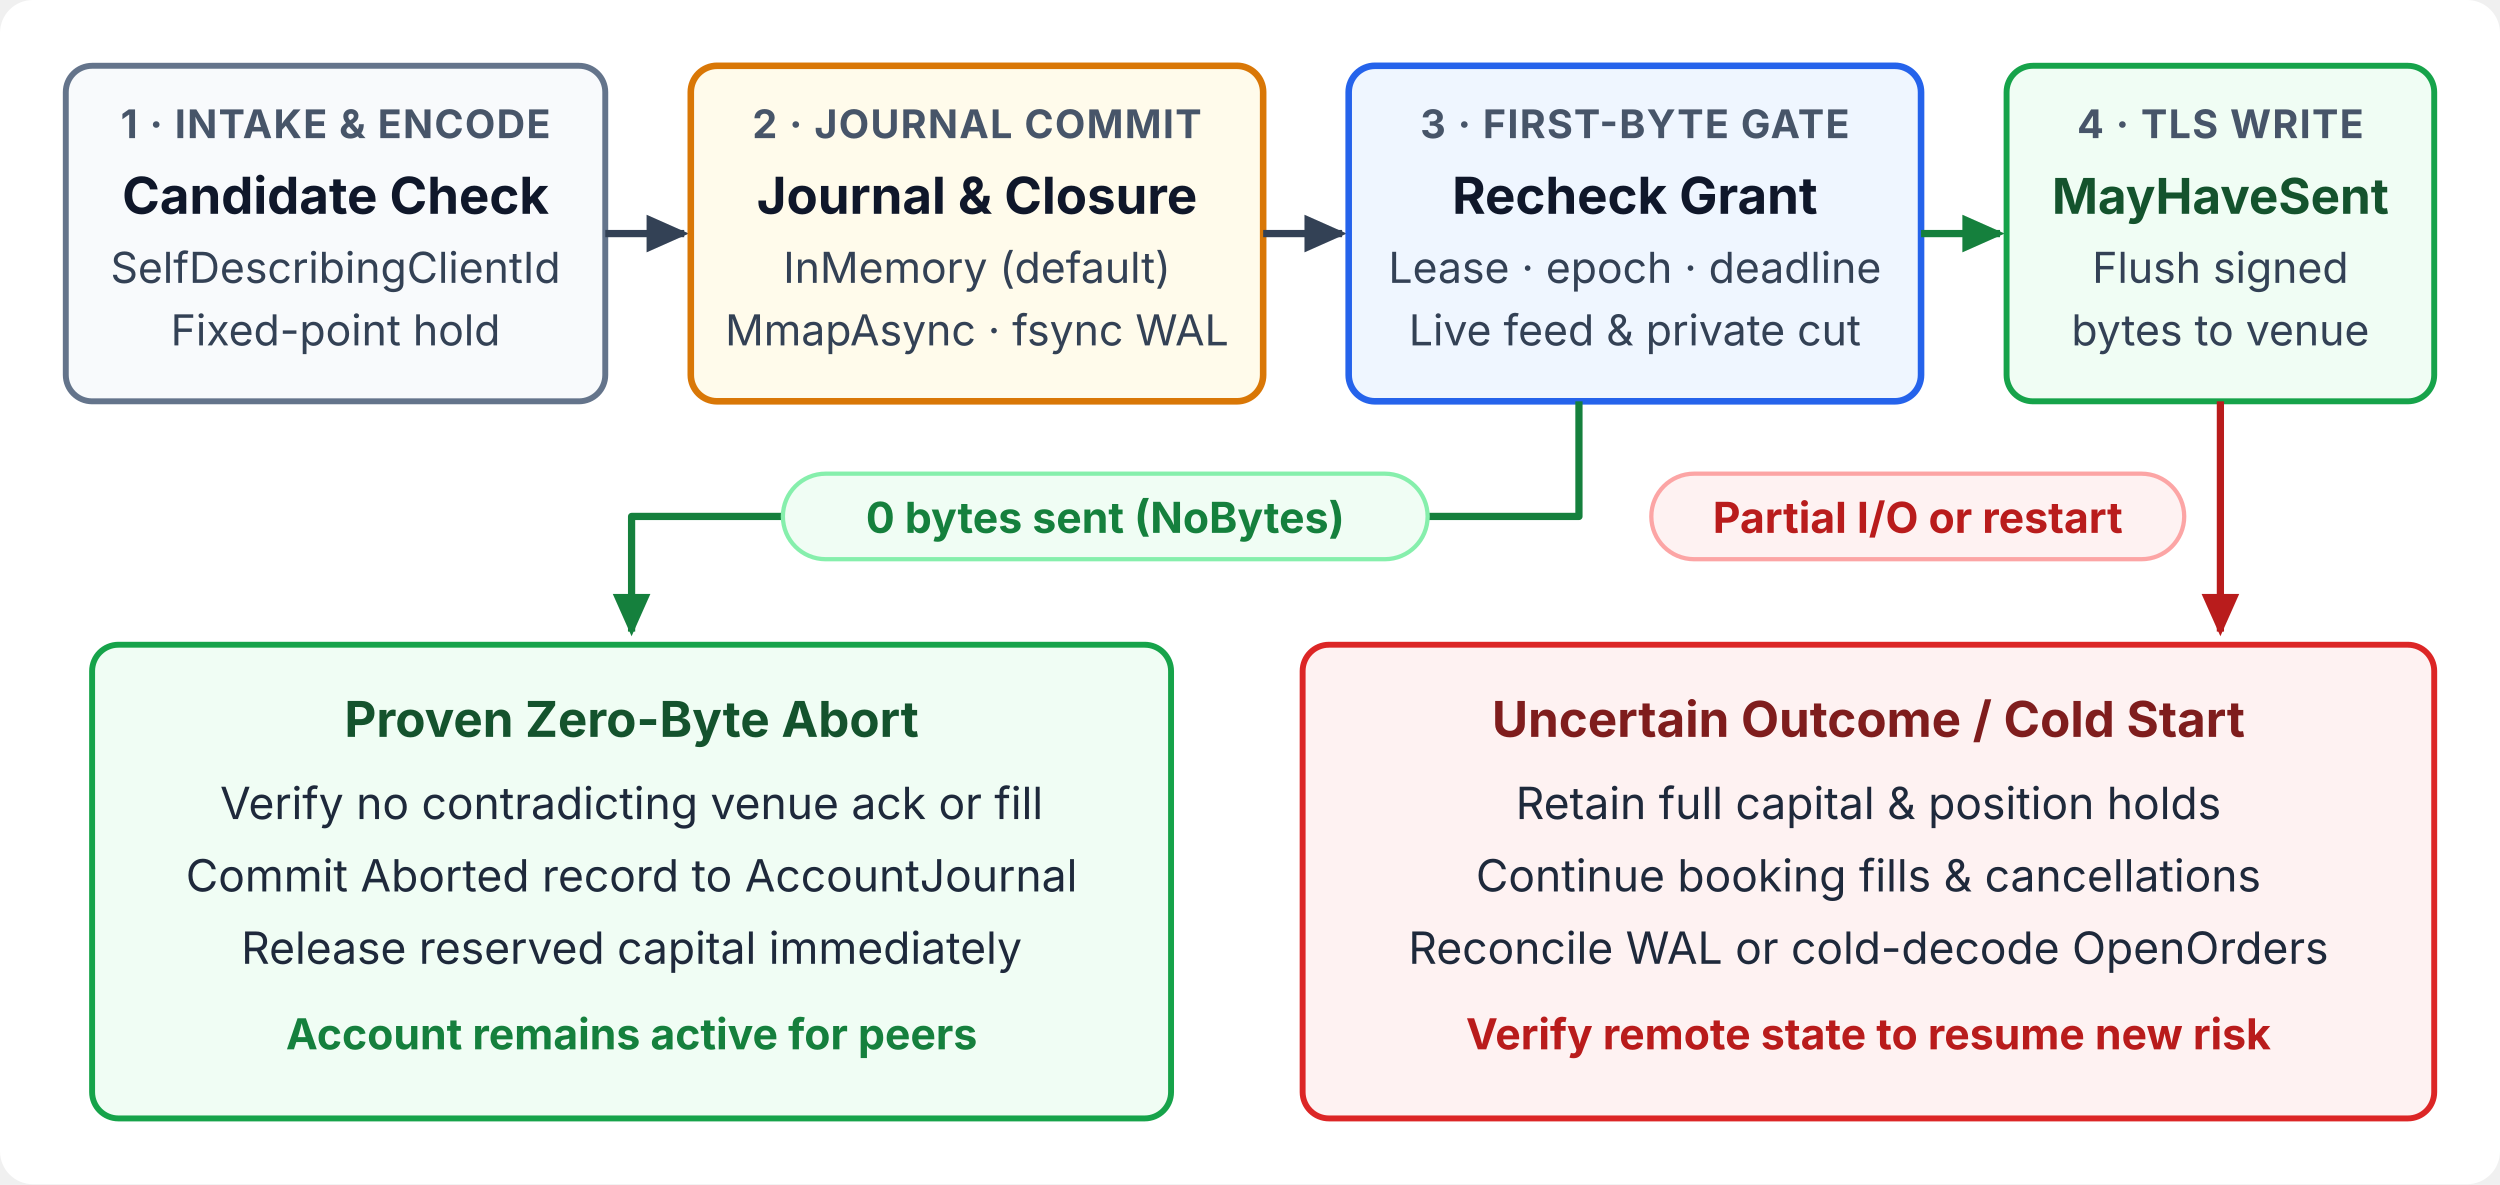
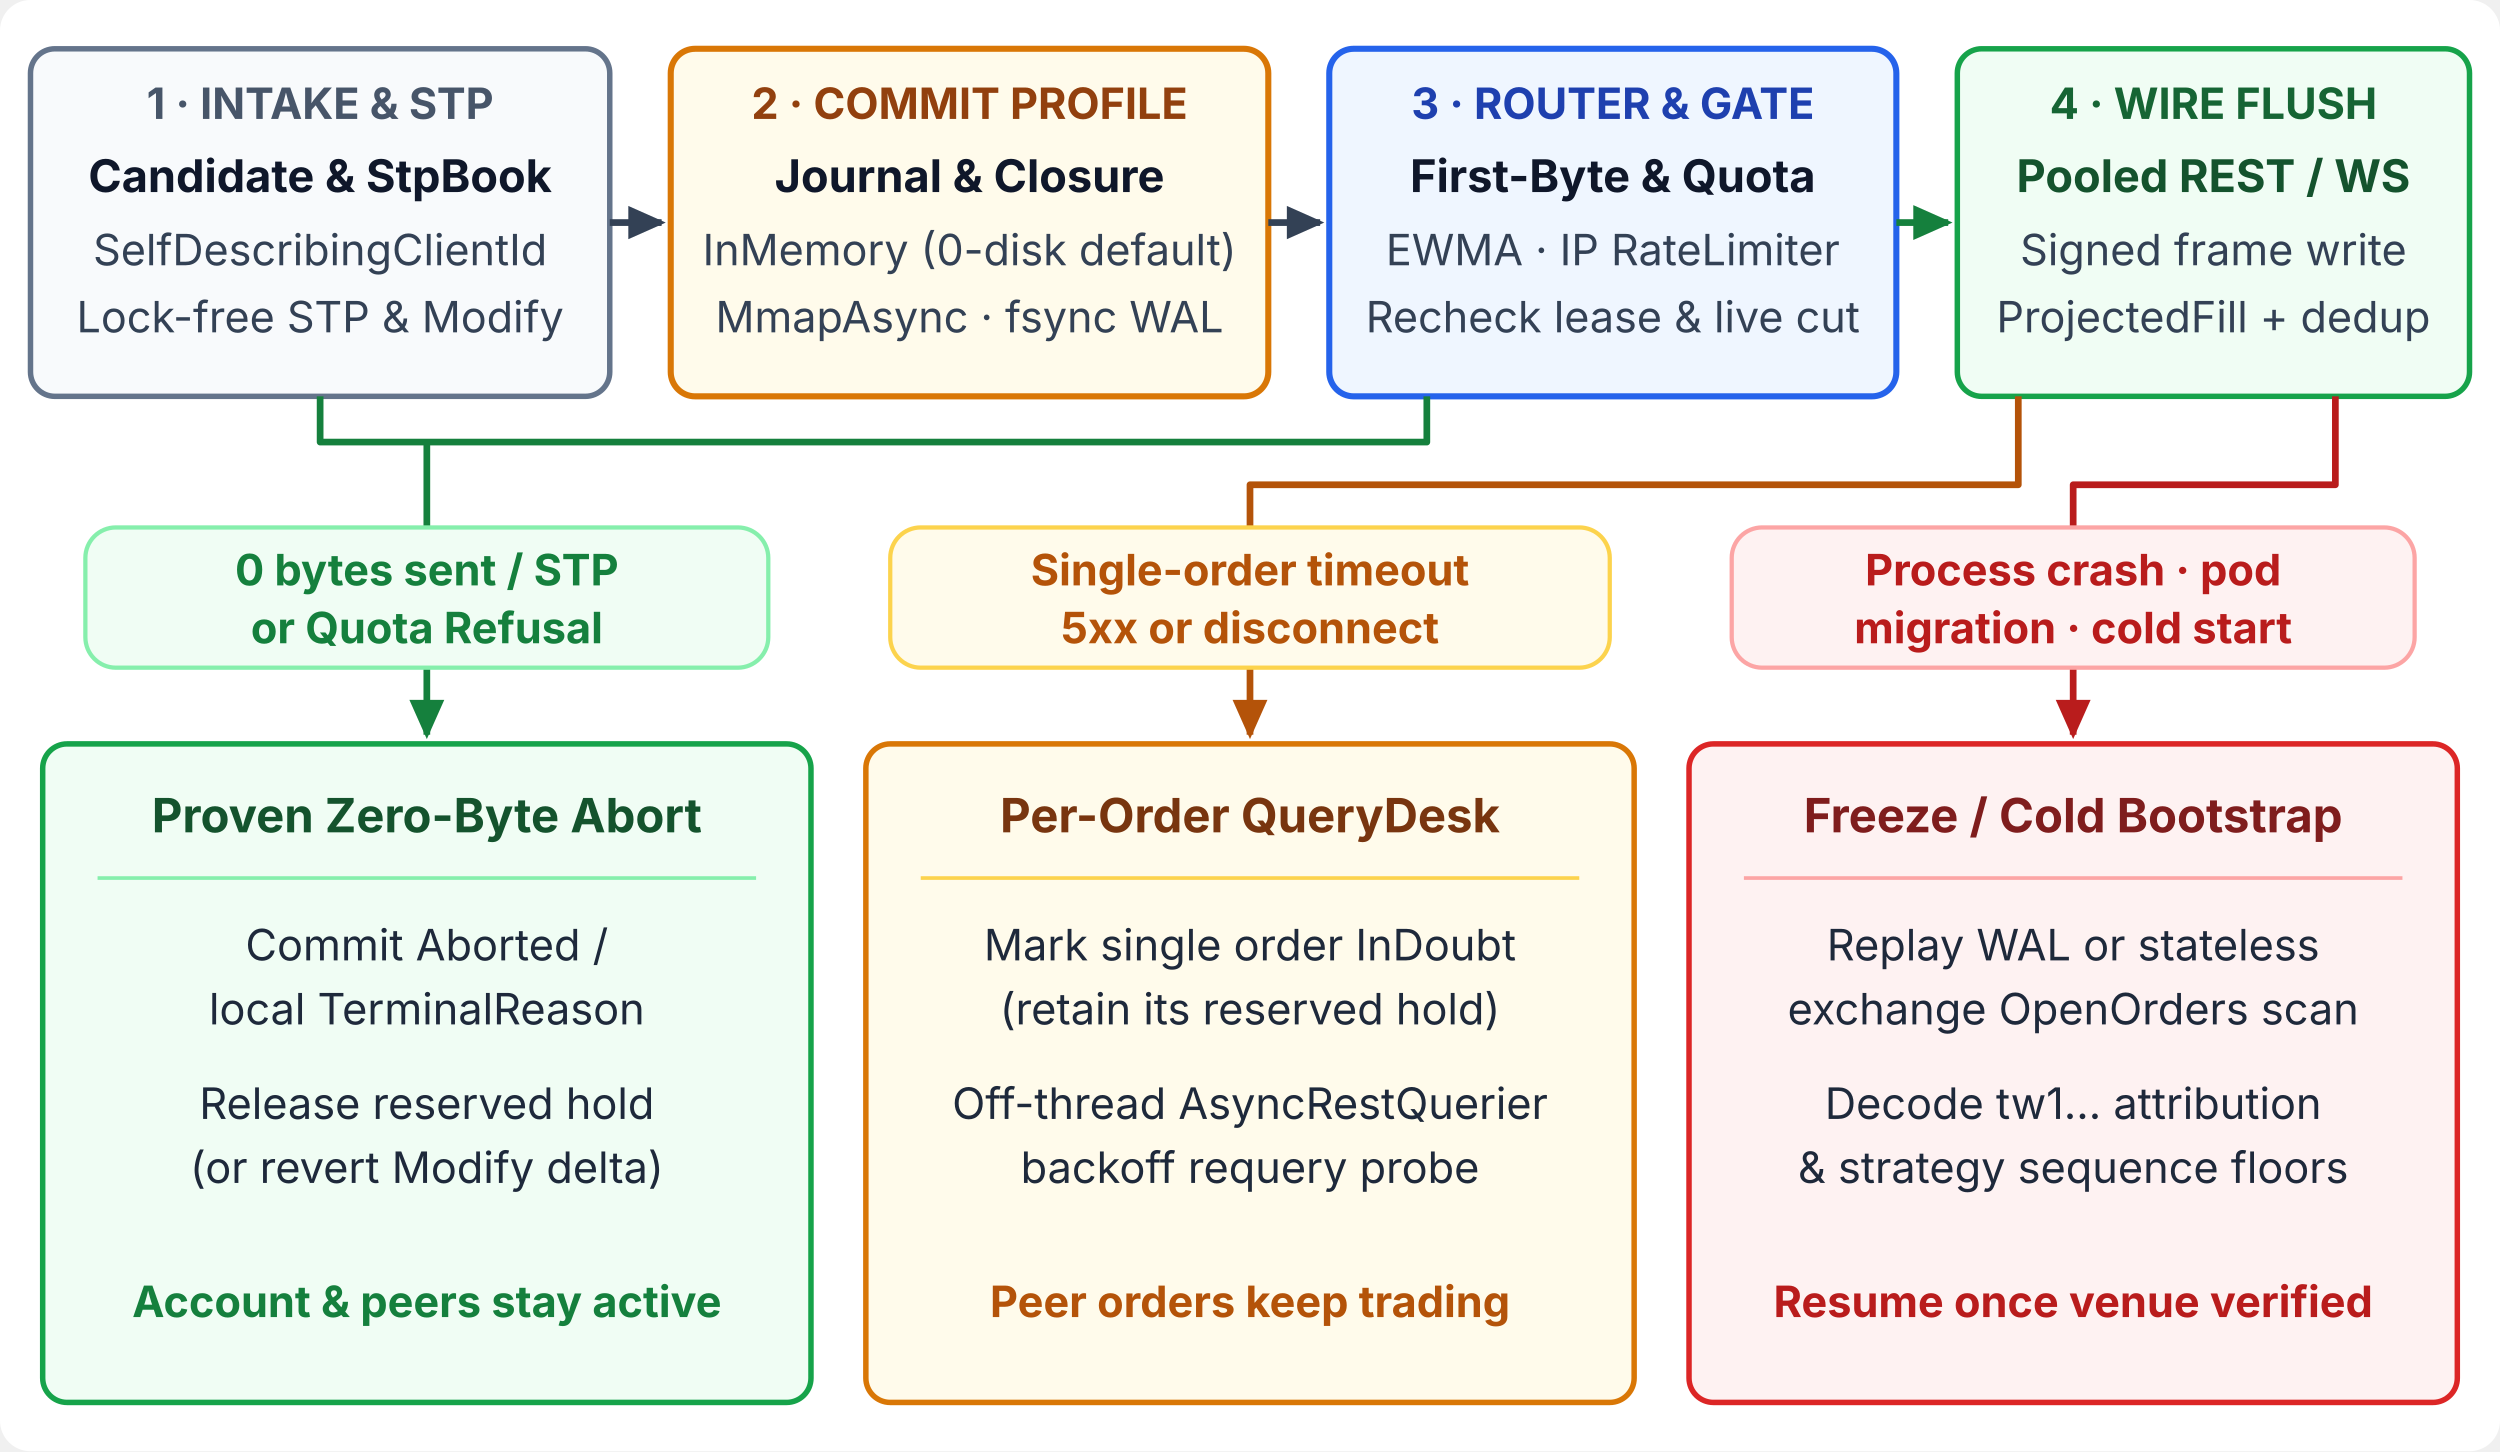
- <svg xmlns="http://www.w3.org/2000/svg" width="760" height="360" viewBox="0 0 760 360" role="img" aria-labelledby="title description">
+ <svg xmlns="http://www.w3.org/2000/svg" width="820" height="476" viewBox="0 0 820 476" role="img" aria-labelledby="title description">
  <defs>
-     <marker id="arr-dark" viewBox="0 0 10 10" refX="8.5" refY="5" markerWidth="6.5" markerHeight="6.5" orient="auto-start-reverse">
+     <marker id="arr-dark" viewBox="0 0 10 10" refX="8.5" refY="5" markerWidth="6.2" markerHeight="6.2" orient="auto-start-reverse">
      <path d="M0.5 1 L9.5 5 L0.5 9 z" fill="#334155" />
    </marker>
    <marker id="arr-green" viewBox="0 0 10 10" refX="8.5" refY="5" markerWidth="6.5" markerHeight="6.5" orient="auto-start-reverse">
      <path d="M0.5 1 L9.5 5 L0.5 9 z" fill="#15803d" />
+     </marker>
+     <marker id="arr-amber" viewBox="0 0 10 10" refX="8.5" refY="5" markerWidth="6.5" markerHeight="6.5" orient="auto-start-reverse">
+       <path d="M0.5 1 L9.5 5 L0.5 9 z" fill="#b45309" />
    </marker>
    <marker id="arr-red" viewBox="0 0 10 10" refX="8.5" refY="5" markerWidth="6.5" markerHeight="6.5" orient="auto-start-reverse">
      <path d="M0.5 1 L9.5 5 L0.5 9 z" fill="#b91c1c" />
    </marker>
    <style>
      text { font-family: "Inter", "Segoe UI", "DejaVu Sans", sans-serif; text-anchor: middle; }
-       .step-num { font-size: 12px; font-weight: 700; fill: #475569; letter-spacing: 0.4px; }
-       .box-title { font-size: 15.5px; font-weight: 700; fill: #0f172a; }
-       .box-sub { font-size: 13px; fill: #334155; }
-       .out-title-ok { font-size: 15px; font-weight: 700; fill: #14532d; }
-       .out-title-warn { font-size: 15px; font-weight: 700; fill: #7f1d1d; }
-       .out-sub { font-size: 13.5px; fill: #1e293b; }
-       .lbl-ok { font-size: 13px; font-weight: 700; fill: #15803d; }
-       .lbl-warn { font-size: 13px; font-weight: 700; fill: #b91c1c; }
+       .step-num { font-size: 14.15px; font-weight: 700; fill: #475569; }
+       .step-wal { font-size: 14.15px; font-weight: 700; fill: #92400e; }
+       .step-gate { font-size: 14.15px; font-weight: 700; fill: #1e40af; }
+       .step-wire { font-size: 14.15px; font-weight: 700; fill: #166534; }
+       .box-title { font-size: 14.8px; font-weight: 700; fill: #0f172a; }
+       .box-title-ok { font-size: 14.8px; font-weight: 700; fill: #14532d; }
+       .box-sub { font-size: 14.15px; fill: #334155; }
+       .out-title-ok { font-size: 15.5px; font-weight: 700; fill: #14532d; }
+       .out-title-amber { font-size: 15.5px; font-weight: 700; fill: #78350f; }
+       .out-title-warn { font-size: 15.5px; font-weight: 700; fill: #7f1d1d; }
+       .out-sub { font-size: 14.2px; fill: #1e293b; }
+       .lbl-ok { font-size: 14.2px; font-weight: 700; fill: #15803d; }
+       .lbl-amber { font-size: 14.2px; font-weight: 700; fill: #b45309; }
+       .lbl-warn { font-size: 14.2px; font-weight: 700; fill: #b91c1c; }
      .stage { fill: #f8fafc; stroke: #64748b; stroke-width: 1.8; }
      .stage-wal { fill: #fffbeb; stroke: #d97706; stroke-width: 2; }
      .stage-gate { fill: #eff6ff; stroke: #2563eb; stroke-width: 2; }
      .stage-ok { fill: #f0fdf4; stroke: #16a34a; stroke-width: 1.8; }
+       .stage-amber { fill: #fffbeb; stroke: #d97706; stroke-width: 1.8; }
      .stage-freeze { fill: #fef2f2; stroke: #dc2626; stroke-width: 1.8; }
-       .pill-ok { fill: #f0fdf4; stroke: #86efac; stroke-width: 1.3; }
-       .pill-warn { fill: #fef2f2; stroke: #fca5a5; stroke-width: 1.3; }
+       .pill-ok { fill: #f0fdf4; stroke: #86efac; stroke-width: 1.4; }
+       .pill-amber { fill: #fffbeb; stroke: #fcd34d; stroke-width: 1.4; }
+       .pill-warn { fill: #fef2f2; stroke: #fca5a5; stroke-width: 1.4; }
+       .div-ok { stroke: #86efac; stroke-width: 1.2; }
+       .div-amber { stroke: #fcd34d; stroke-width: 1.2; }
+       .div-warn { stroke: #fca5a5; stroke-width: 1.2; }
      .line { fill: none; stroke: #334155; stroke-width: 2.2; stroke-linejoin: round; }
      .line-ok { fill: none; stroke: #15803d; stroke-width: 2.2; stroke-linejoin: round; }
+       .line-amber { fill: none; stroke: #b45309; stroke-width: 2.2; stroke-linejoin: round; }
      .line-warn { fill: none; stroke: #b91c1c; stroke-width: 2.2; stroke-linejoin: round; }
    </style>
  </defs>
-   <rect width="760" height="360" rx="10" fill="#ffffff" />
-   <rect class="stage" x="20" y="20" width="164" height="102" rx="8" />
-   <text x="102" y="42" class="step-num">1 · INTAKE &amp; ENCODE</text>
-   <text x="102" y="65" class="box-title">Candidate Check</text>
-   <text x="102" y="86" class="box-sub">SelfDescribingClientId</text>
-   <text x="102" y="105" class="box-sub">Fixed-point hold</text>
-   <path class="line" d="M184 71 H208" marker-end="url(#arr-dark)" />
-   <rect class="stage-wal" x="210" y="20" width="174" height="102" rx="8" />
-   <text x="297" y="42" class="step-num">2 · JOURNAL COMMIT</text>
-   <text x="297" y="65" class="box-title">Journal &amp; Closure</text>
-   <text x="297" y="86" class="box-sub">InMemory (default)</text>
-   <text x="297" y="105" class="box-sub">MmapAsync · fsync WAL</text>
-   <path class="line" d="M384 71 H408" marker-end="url(#arr-dark)" />
-   <rect class="stage-gate" x="410" y="20" width="174" height="102" rx="8" />
-   <text x="497" y="42" class="step-num">3 · FIRST-BYTE GATE</text>
-   <text x="497" y="65" class="box-title">Recheck Grant</text>
-   <text x="497" y="86" class="box-sub">Lease · epoch · deadline</text>
-   <text x="497" y="105" class="box-sub">Live feed &amp; private cut</text>
-   <path class="line-ok" d="M584 71 H608" marker-end="url(#arr-green)" />
-   <rect class="stage-ok" x="610" y="20" width="130" height="102" rx="8" />
-   <text x="675" y="42" class="step-num">4 · TLS WRITE</text>
-   <text x="675" y="65" class="out-title-ok">MayHaveSent</text>
-   <text x="675" y="86" class="box-sub">Flush signed</text>
-   <text x="675" y="105" class="box-sub">bytes to venue</text>
-   <path class="line-ok" d="M480 122 V157 H192 V192" marker-end="url(#arr-green)" />
-   <rect class="pill-ok" x="238" y="144" width="196" height="26" rx="13" />
-   <text x="336" y="162" class="lbl-ok">0 bytes sent (NoBytes)</text>
-   <path class="line-warn" d="M675 122 V192" marker-end="url(#arr-red)" />
-   <rect class="pill-warn" x="502" y="144" width="162" height="26" rx="13" />
-   <text x="583" y="162" class="lbl-warn">Partial I/O or restart</text>
-   <rect class="stage-ok" x="28" y="196" width="328" height="144" rx="8" />
-   <text x="192" y="224" class="out-title-ok">Proven Zero-Byte Abort</text>
-   <text x="192" y="249" class="out-sub">Verify no contradicting venue ack or fill</text>
-   <text x="192" y="271" class="out-sub">Commit Aborted record to AccountJournal</text>
-   <text x="192" y="293" class="out-sub">Release reserved capital immediately</text>
-   <text x="192" y="319" class="lbl-ok">Account remains active for peers</text>
-   <rect class="stage-freeze" x="396" y="196" width="344" height="144" rx="8" />
-   <text x="568" y="224" class="out-title-warn">Uncertain Outcome / Cold Start</text>
-   <text x="568" y="249" class="out-sub">Retain full capital &amp; position holds</text>
-   <text x="568" y="271" class="out-sub">Continue booking fills &amp; cancellations</text>
-   <text x="568" y="293" class="out-sub">Reconcile WAL or cold-decode OpenOrders</text>
-   <text x="568" y="319" class="lbl-warn">Verify remote state to resume new risk</text>
+   <rect width="820" height="476" rx="10" fill="#ffffff" />
+   <rect class="stage" x="10" y="16" width="190" height="114" rx="8" />
+   <text x="105" y="39" class="step-num">1 · INTAKE &amp; STP</text>
+   <text x="105" y="63" class="box-title">Candidate &amp; StpBook</text>
+   <text x="105" y="87" class="box-sub">SelfDescribingClientId</text>
+   <text x="105" y="109" class="box-sub">Lock-free STP &amp; Modify</text>
+   <path class="line" d="M200 73 H217" marker-end="url(#arr-dark)" />
+   <rect class="stage-wal" x="220" y="16" width="196" height="114" rx="8" />
+   <text x="318" y="39" class="step-wal">2 · COMMIT PROFILE</text>
+   <text x="318" y="63" class="box-title">Journal &amp; Closure</text>
+   <text x="318" y="87" class="box-sub">InMemory (0-disk default)</text>
+   <text x="318" y="109" class="box-sub">MmapAsync · fsync WAL</text>
+   <path class="line" d="M416 73 H433" marker-end="url(#arr-dark)" />
+   <rect class="stage-gate" x="436" y="16" width="186" height="114" rx="8" />
+   <text x="529" y="39" class="step-gate">3 · ROUTER &amp; GATE</text>
+   <text x="529" y="63" class="box-title">First-Byte &amp; Quota</text>
+   <text x="529" y="87" class="box-sub">EWMA · IP RateLimiter</text>
+   <text x="529" y="109" class="box-sub">Recheck lease &amp; live cut</text>
+   <path class="line-ok" d="M622 73 H639" marker-end="url(#arr-green)" />
+   <rect class="stage-ok" x="642" y="16" width="168" height="114" rx="8" />
+   <text x="726" y="39" class="step-wire">4 · WIRE FLUSH</text>
+   <text x="726" y="63" class="box-title-ok">Pooled REST / WS</text>
+   <text x="726" y="87" class="box-sub">Signed frame write</text>
+   <text x="726" y="109" class="box-sub">ProjectedFill + dedup</text>
+   <path class="line-ok" d="M105 130 V145 H140 M468 130 V145 H140 V241" marker-end="url(#arr-green)" />
+   <rect class="pill-ok" x="28" y="173" width="224" height="46" rx="10" />
+   <text x="140" y="192" class="lbl-ok">0 bytes sent / STP</text>
+   <text x="140" y="211" class="lbl-ok">or Quota Refusal</text>
+   <path class="line-amber" d="M662 130 V159 H410 V241" marker-end="url(#arr-amber)" />
+   <rect class="pill-amber" x="292" y="173" width="236" height="46" rx="10" />
+   <text x="410" y="192" class="lbl-amber">Single-order timeout</text>
+   <text x="410" y="211" class="lbl-amber">5xx or disconnect</text>
+   <path class="line-warn" d="M766 130 V159 H680 V241" marker-end="url(#arr-red)" />
+   <rect class="pill-warn" x="568" y="173" width="224" height="46" rx="10" />
+   <text x="680" y="192" class="lbl-warn">Process crash · pod</text>
+   <text x="680" y="211" class="lbl-warn">migration · cold start</text>
+   <rect class="stage-ok" x="14" y="244" width="252" height="216" rx="8" />
+   <text x="140" y="273" class="out-title-ok">Proven Zero-Byte Abort</text>
+   <line class="div-ok" x1="32" y1="288" x2="248" y2="288" />
+   <text x="140" y="315" class="out-sub">Commit Aborted /</text>
+   <text x="140" y="336" class="out-sub">local TerminalReason</text>
+   <text x="140" y="367" class="out-sub">Release reserved hold</text>
+   <text x="140" y="388" class="out-sub">(or revert Modify delta)</text>
+   <text x="140" y="432" class="lbl-ok">Account &amp; peers stay active</text>
+   <rect class="stage-amber" x="284" y="244" width="252" height="216" rx="8" />
+   <text x="410" y="273" class="out-title-amber">Per-Order QueryDesk</text>
+   <line class="div-amber" x1="302" y1="288" x2="518" y2="288" />
+   <text x="410" y="315" class="out-sub">Mark single order InDoubt</text>
+   <text x="410" y="336" class="out-sub">(retain its reserved hold)</text>
+   <text x="410" y="367" class="out-sub">Off-thread AsyncRestQuerier</text>
+   <text x="410" y="388" class="out-sub">backoff requery probe</text>
+   <text x="410" y="432" class="lbl-amber">Peer orders keep trading</text>
+   <rect class="stage-freeze" x="554" y="244" width="252" height="216" rx="8" />
+   <text x="680" y="273" class="out-title-warn">Freeze / Cold Bootstrap</text>
+   <line class="div-warn" x1="572" y1="288" x2="788" y2="288" />
+   <text x="680" y="315" class="out-sub">Replay WAL or stateless</text>
+   <text x="680" y="336" class="out-sub">exchange OpenOrders scan</text>
+   <text x="680" y="367" class="out-sub">Decode tw1... attribution</text>
+   <text x="680" y="388" class="out-sub">&amp; strategy sequence floors</text>
+   <text x="680" y="432" class="lbl-warn">Resume once venue verified</text>
</svg>
